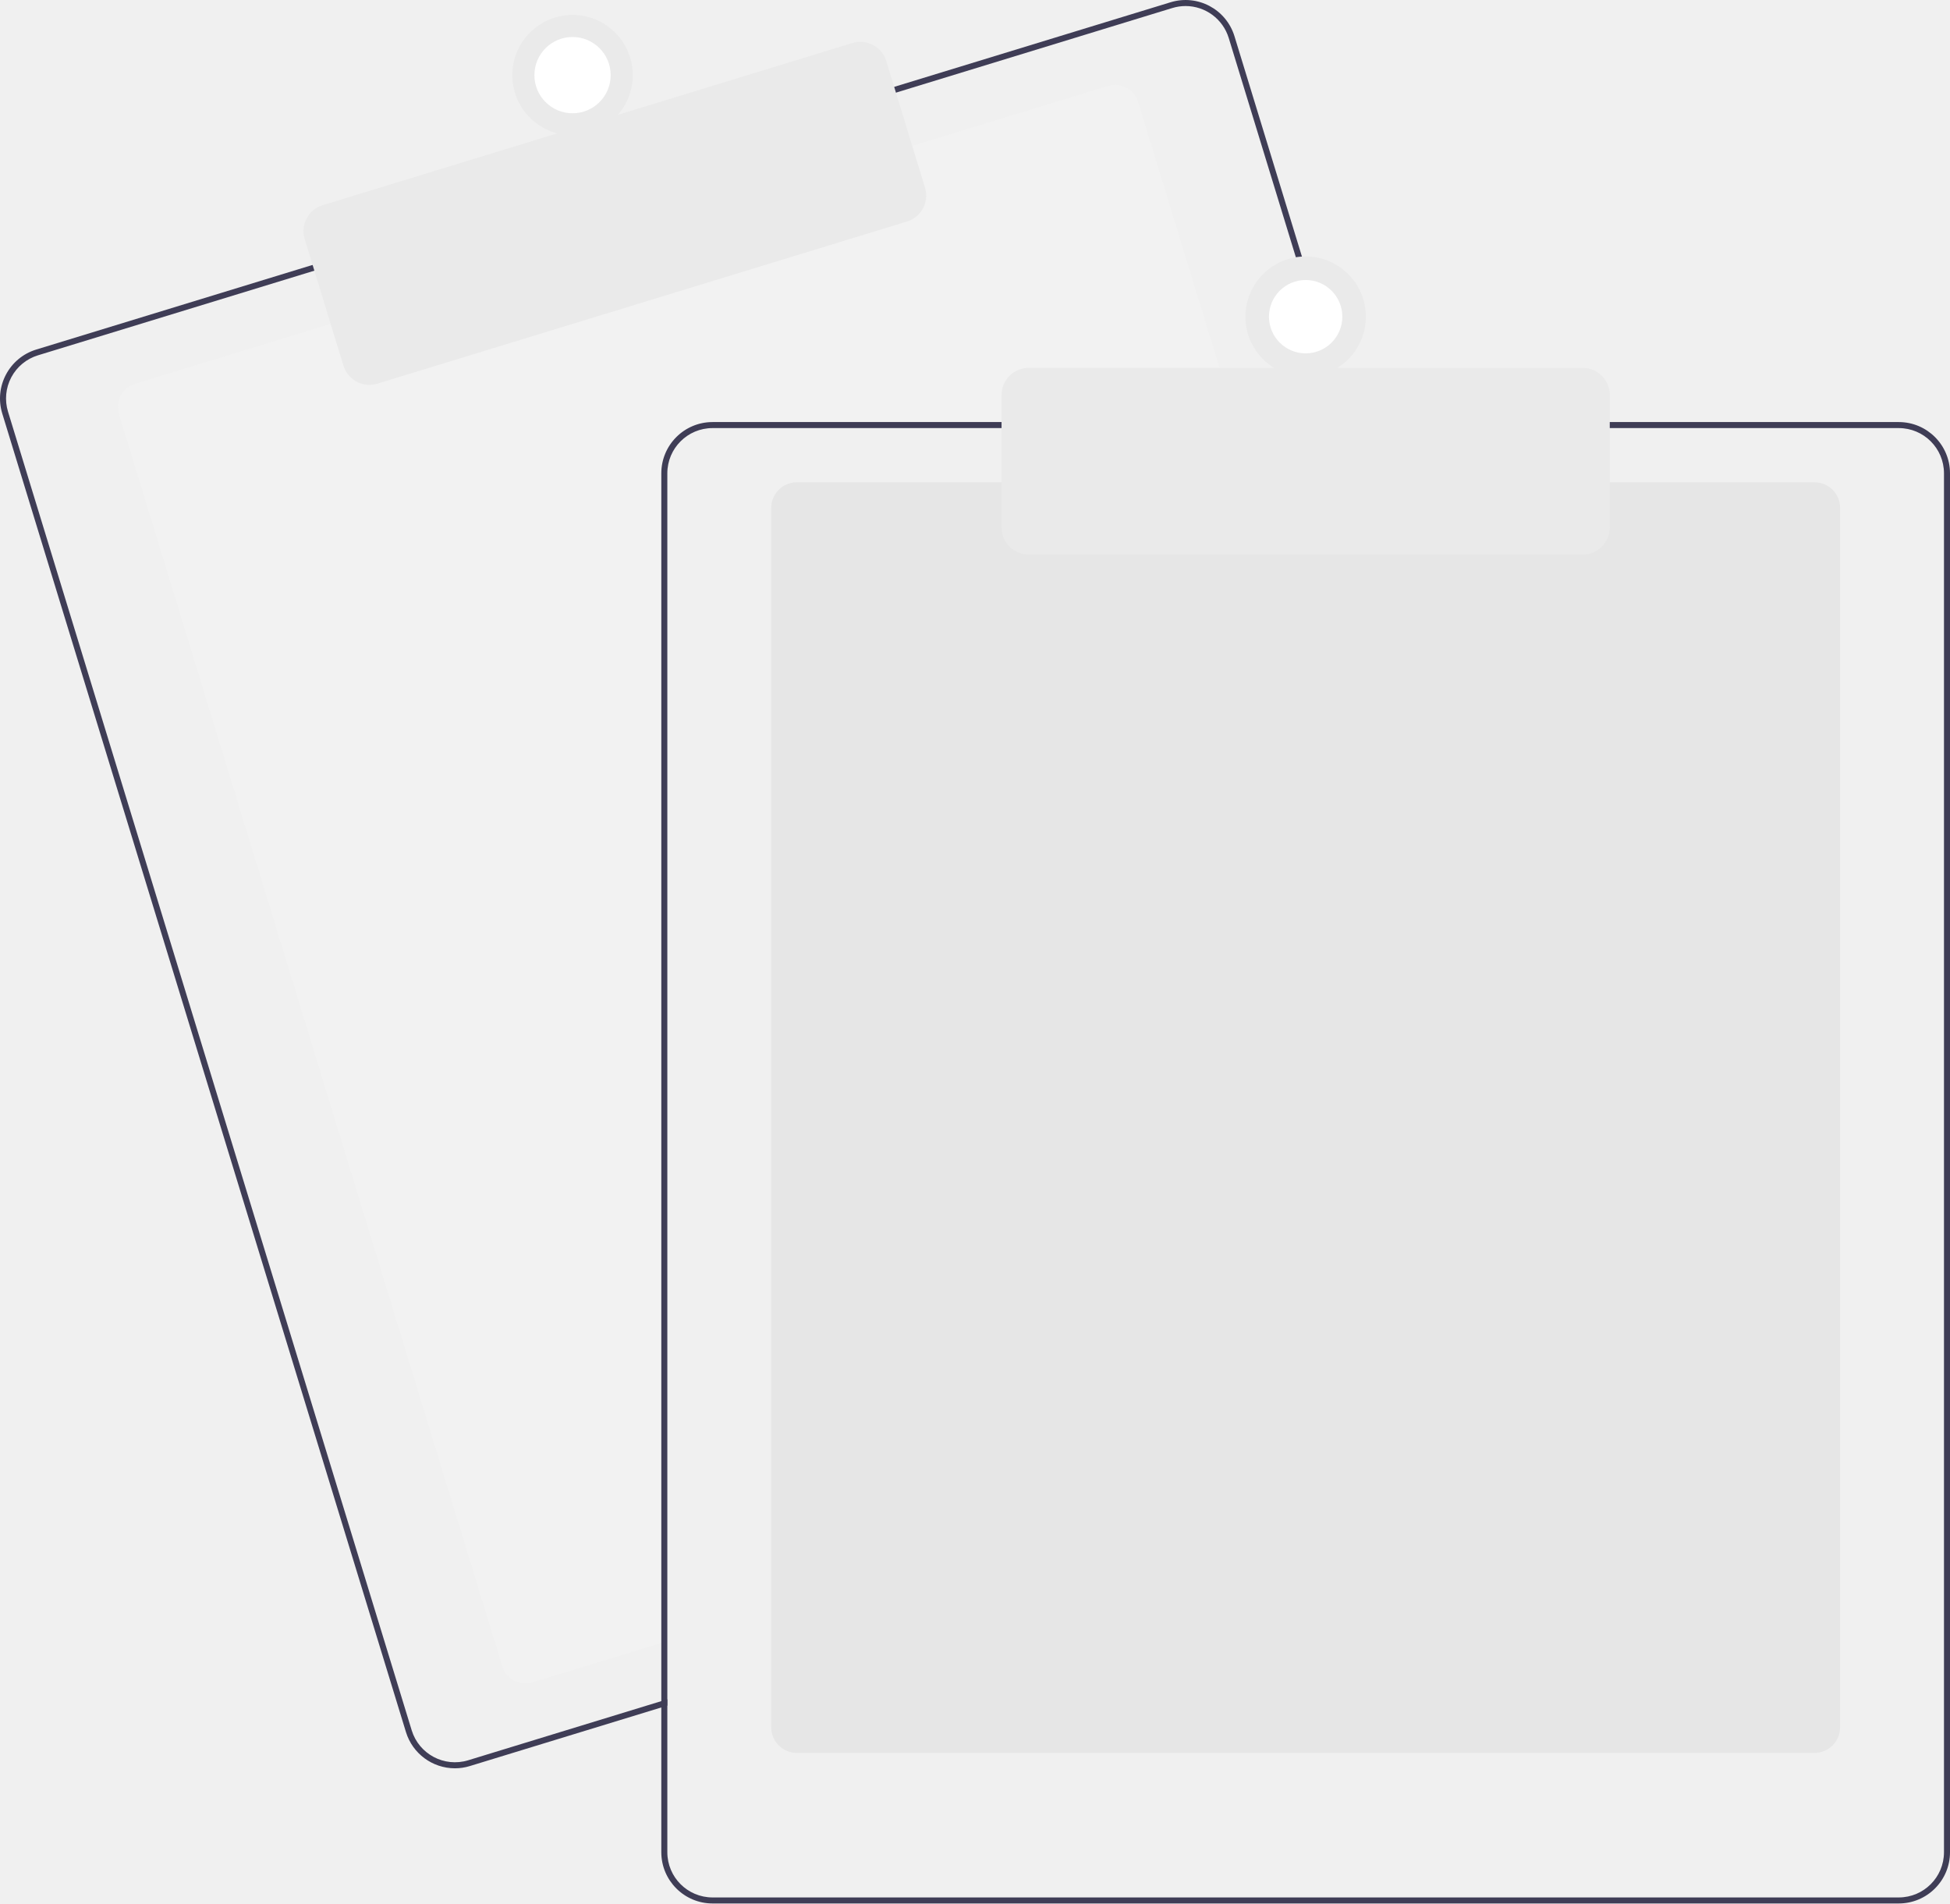
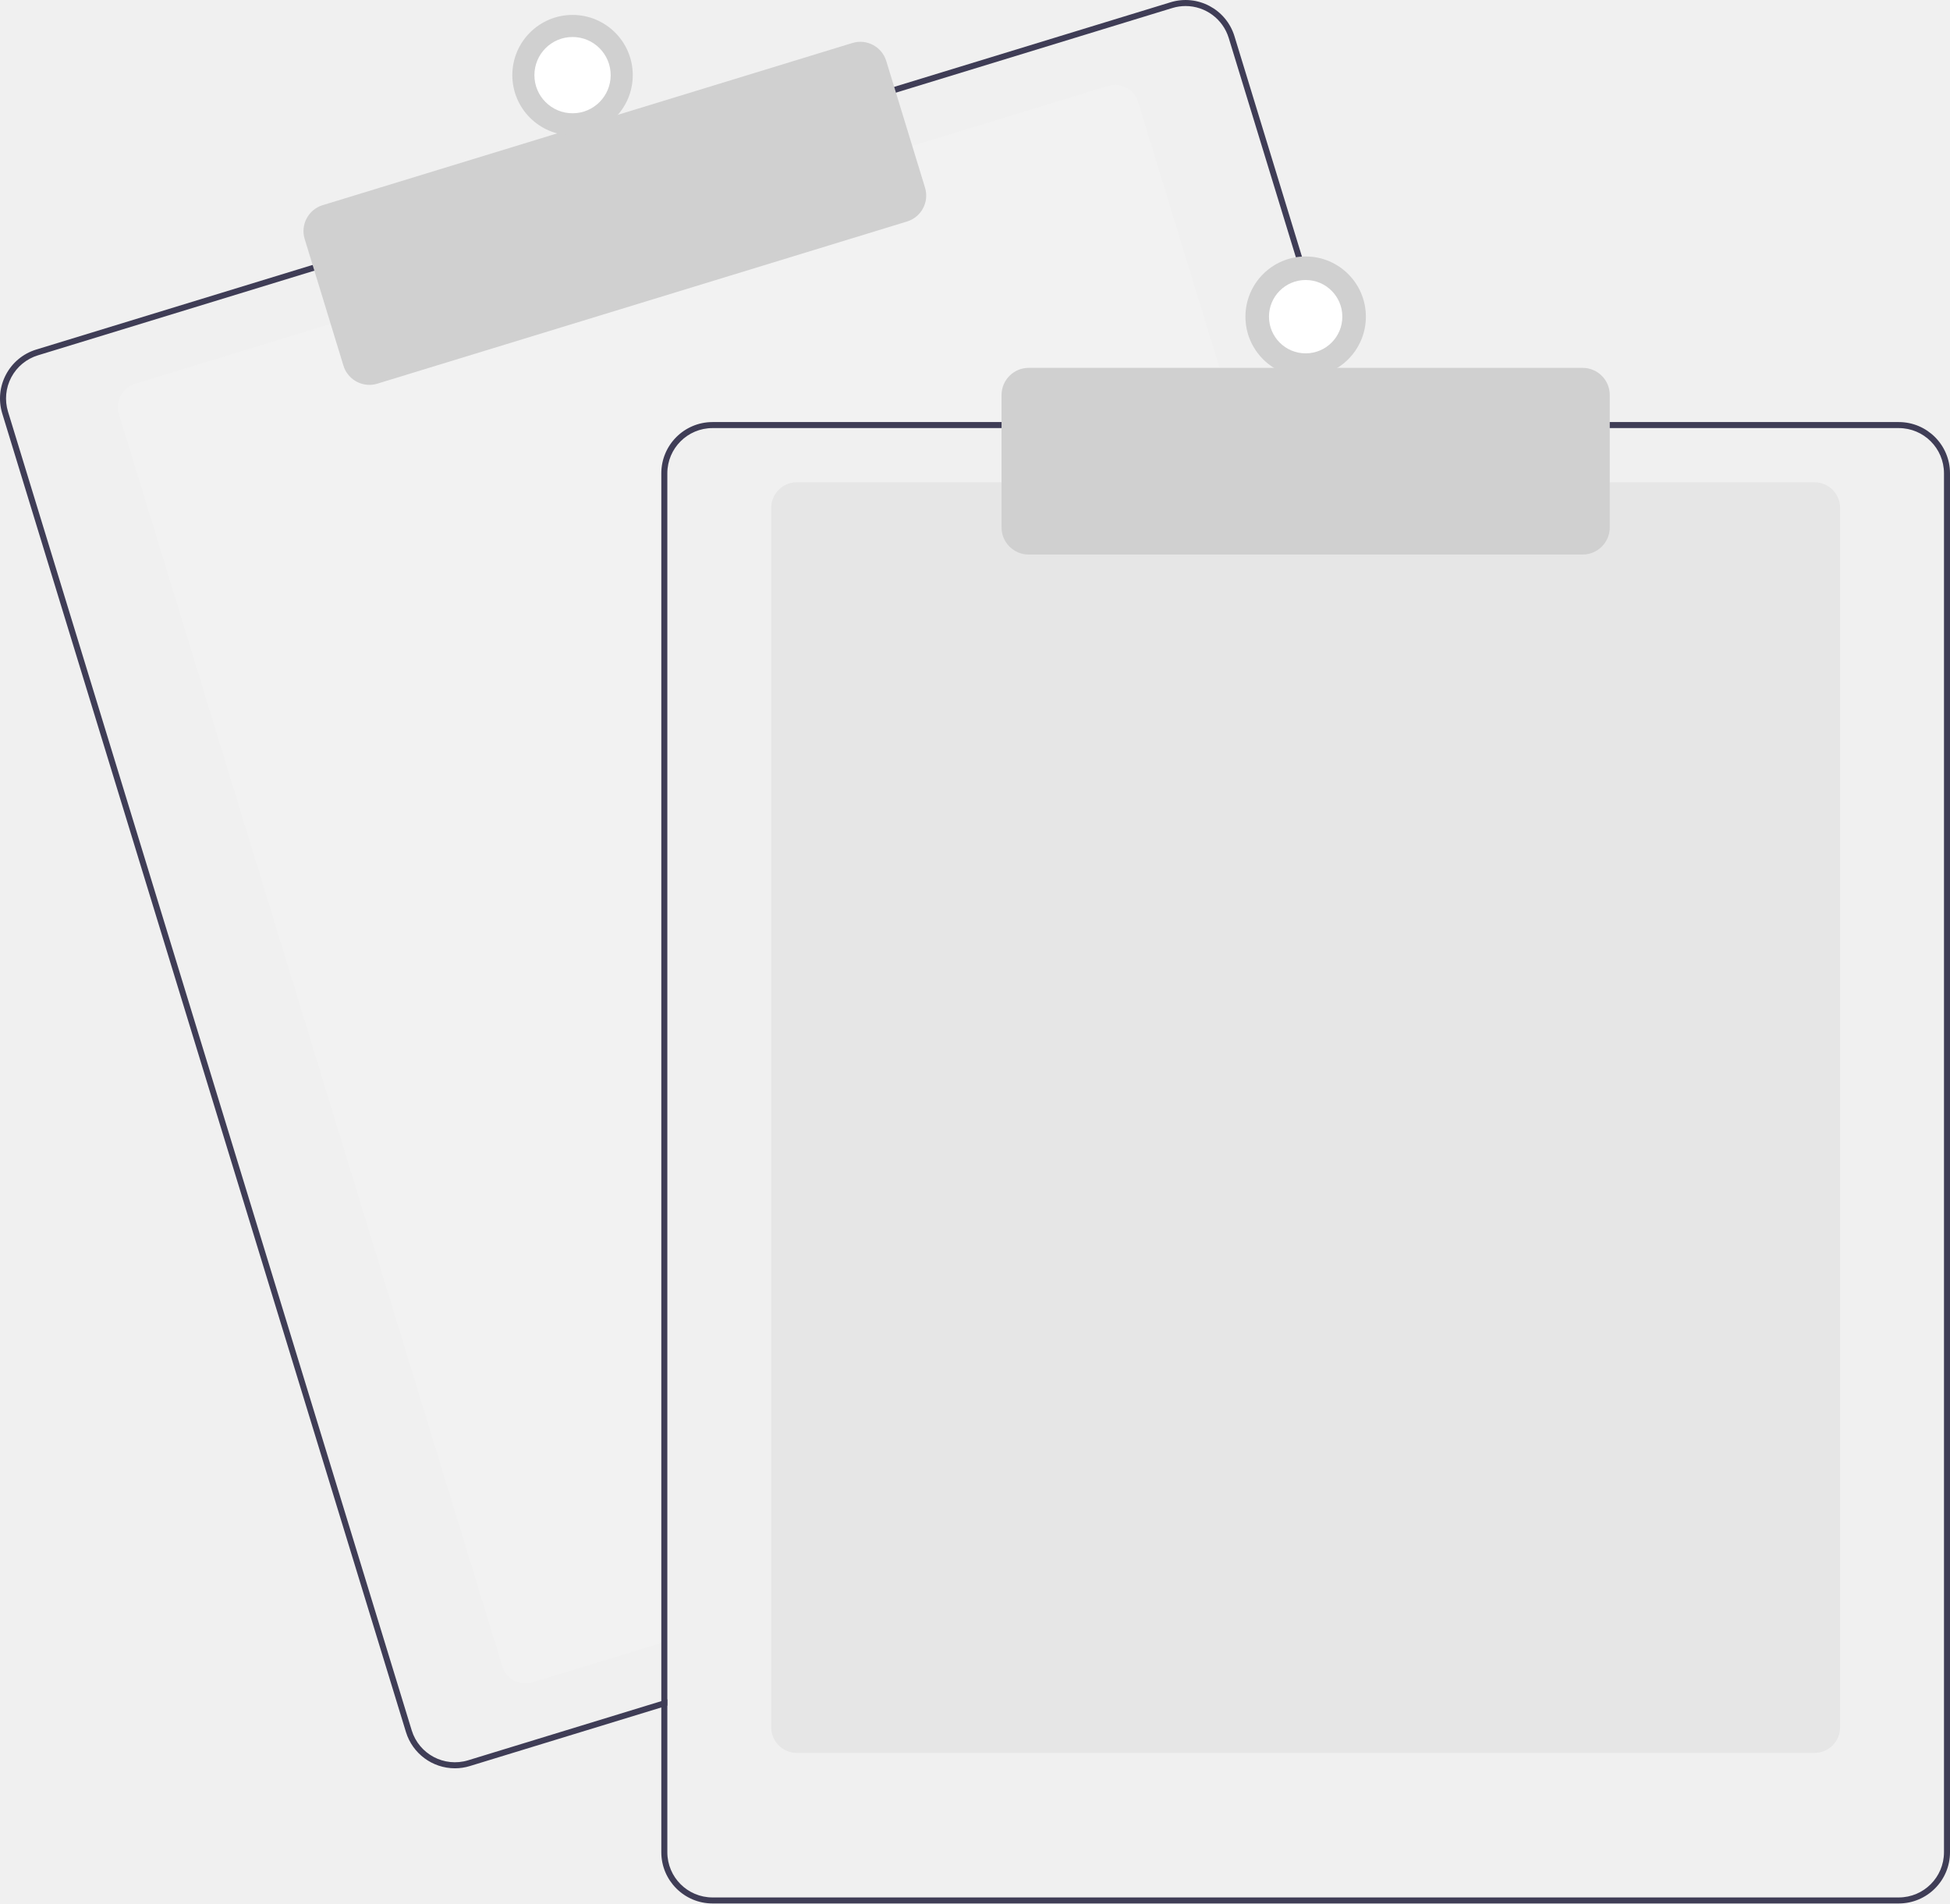
<svg xmlns="http://www.w3.org/2000/svg" data-name="Layer 1" width="647.636" height="632.174" viewBox="0 0 647.636 632.174">
  <path d="M687.328,276.087H512.818a15.018,15.018,0,0,0-15,15v387.85l-2,.61-42.81,13.11a8.007,8.007,0,0,1-9.99-5.31L315.678,271.397a8.003,8.003,0,0,1,5.31-9.99l65.97-20.2,191.25-58.54,65.97-20.2a7.989,7.989,0,0,1,9.99,5.3l32.55,106.32Z" transform="translate(-276.1819 -133.9131)" fill="#f2f2f2" />
  <path d="M725.408,274.087l-39.23-128.14a16.994,16.994,0,0,0-21.23-11.28l-92.75,28.39L380.958,221.607l-92.75,28.4a17.015,17.015,0,0,0-11.28,21.23l134.08,437.93a17.027,17.027,0,0,0,16.26,12.03,16.789,16.789,0,0,0,4.97-.75l63.58-19.46,2-.62v-2.09l-2,.61-64.17,19.65a15.015,15.015,0,0,1-18.73-9.95l-134.07-437.94a14.979,14.979,0,0,1,9.95-18.73l92.75-28.4,191.24-58.54,92.75-28.4a15.156,15.156,0,0,1,4.41-.66,15.015,15.015,0,0,1,14.32,10.61l39.05,127.56.62,2h2.08Z" transform="translate(-276.1819 -133.9131)" fill="#3f3d56" />
-   <path d="M398.863,261.734a9.016,9.016,0,0,1-8.611-6.367l-12.88-42.072a8.999,8.999,0,0,1,5.971-11.24l175.939-53.864a9.009,9.009,0,0,1,11.241,5.971l12.88,42.072a9.01,9.01,0,0,1-5.971,11.241L401.492,261.339A8.976,8.976,0,0,1,398.863,261.734Z" transform="translate(-276.1819 -133.9131)" fill="#eaeaea" />
-   <circle cx="190.154" cy="24.955" r="20" fill="#eaeaea" />
+   <path d="M398.863,261.734a9.016,9.016,0,0,1-8.611-6.367l-12.88-42.072a8.999,8.999,0,0,1,5.971-11.24l175.939-53.864a9.009,9.009,0,0,1,11.241,5.971l12.88,42.072a9.01,9.01,0,0,1-5.971,11.241L401.492,261.339A8.976,8.976,0,0,1,398.863,261.734Z" transform="translate(-276.1819 -133.9131)" fill="#d0d0d0" />
+   <circle cx="190.154" cy="24.955" r="20" fill="#d0d0d0" />
  <circle cx="190.154" cy="24.955" r="12.665" fill="#fff" />
  <path d="M878.818,716.087h-338a8.51,8.51,0,0,1-8.5-8.5v-405a8.51,8.51,0,0,1,8.5-8.5h338a8.51,8.51,0,0,1,8.5,8.5v405A8.51,8.51,0,0,1,878.818,716.087Z" transform="translate(-276.1819 -133.9131)" fill="#e6e6e6" />
  <path d="M723.318,274.087h-210.5a17.024,17.024,0,0,0-17,17v407.8l2-.61v-407.19a15.018,15.018,0,0,1,15-15H723.938Zm183.5,0h-394a17.024,17.024,0,0,0-17,17v458a17.024,17.024,0,0,0,17,17h394a17.024,17.024,0,0,0,17-17v-458A17.024,17.024,0,0,0,906.818,274.087Zm15,475a15.018,15.018,0,0,1-15,15h-394a15.018,15.018,0,0,1-15-15v-458a15.018,15.018,0,0,1,15-15h394a15.018,15.018,0,0,1,15,15Z" transform="translate(-276.1819 -133.9131)" fill="#3f3d56" />
-   <path d="M801.818,318.087h-184a9.01,9.01,0,0,1-9-9v-44a9.01,9.01,0,0,1,9-9h184a9.01,9.01,0,0,1,9,9v44A9.01,9.01,0,0,1,801.818,318.087Z" transform="translate(-276.1819 -133.9131)" fill="#eaeaea" />
-   <circle cx="433.636" cy="105.174" r="20" fill="#eaeaea" />
+   <path d="M801.818,318.087h-184a9.01,9.01,0,0,1-9-9v-44a9.01,9.01,0,0,1,9-9h184a9.01,9.01,0,0,1,9,9v44A9.01,9.01,0,0,1,801.818,318.087Z" transform="translate(-276.1819 -133.9131)" fill="#d0d0d0" />
+   <circle cx="433.636" cy="105.174" r="20" fill="#d0d0d0" />
  <circle cx="433.636" cy="105.174" r="12.182" fill="#fff" />
</svg>
